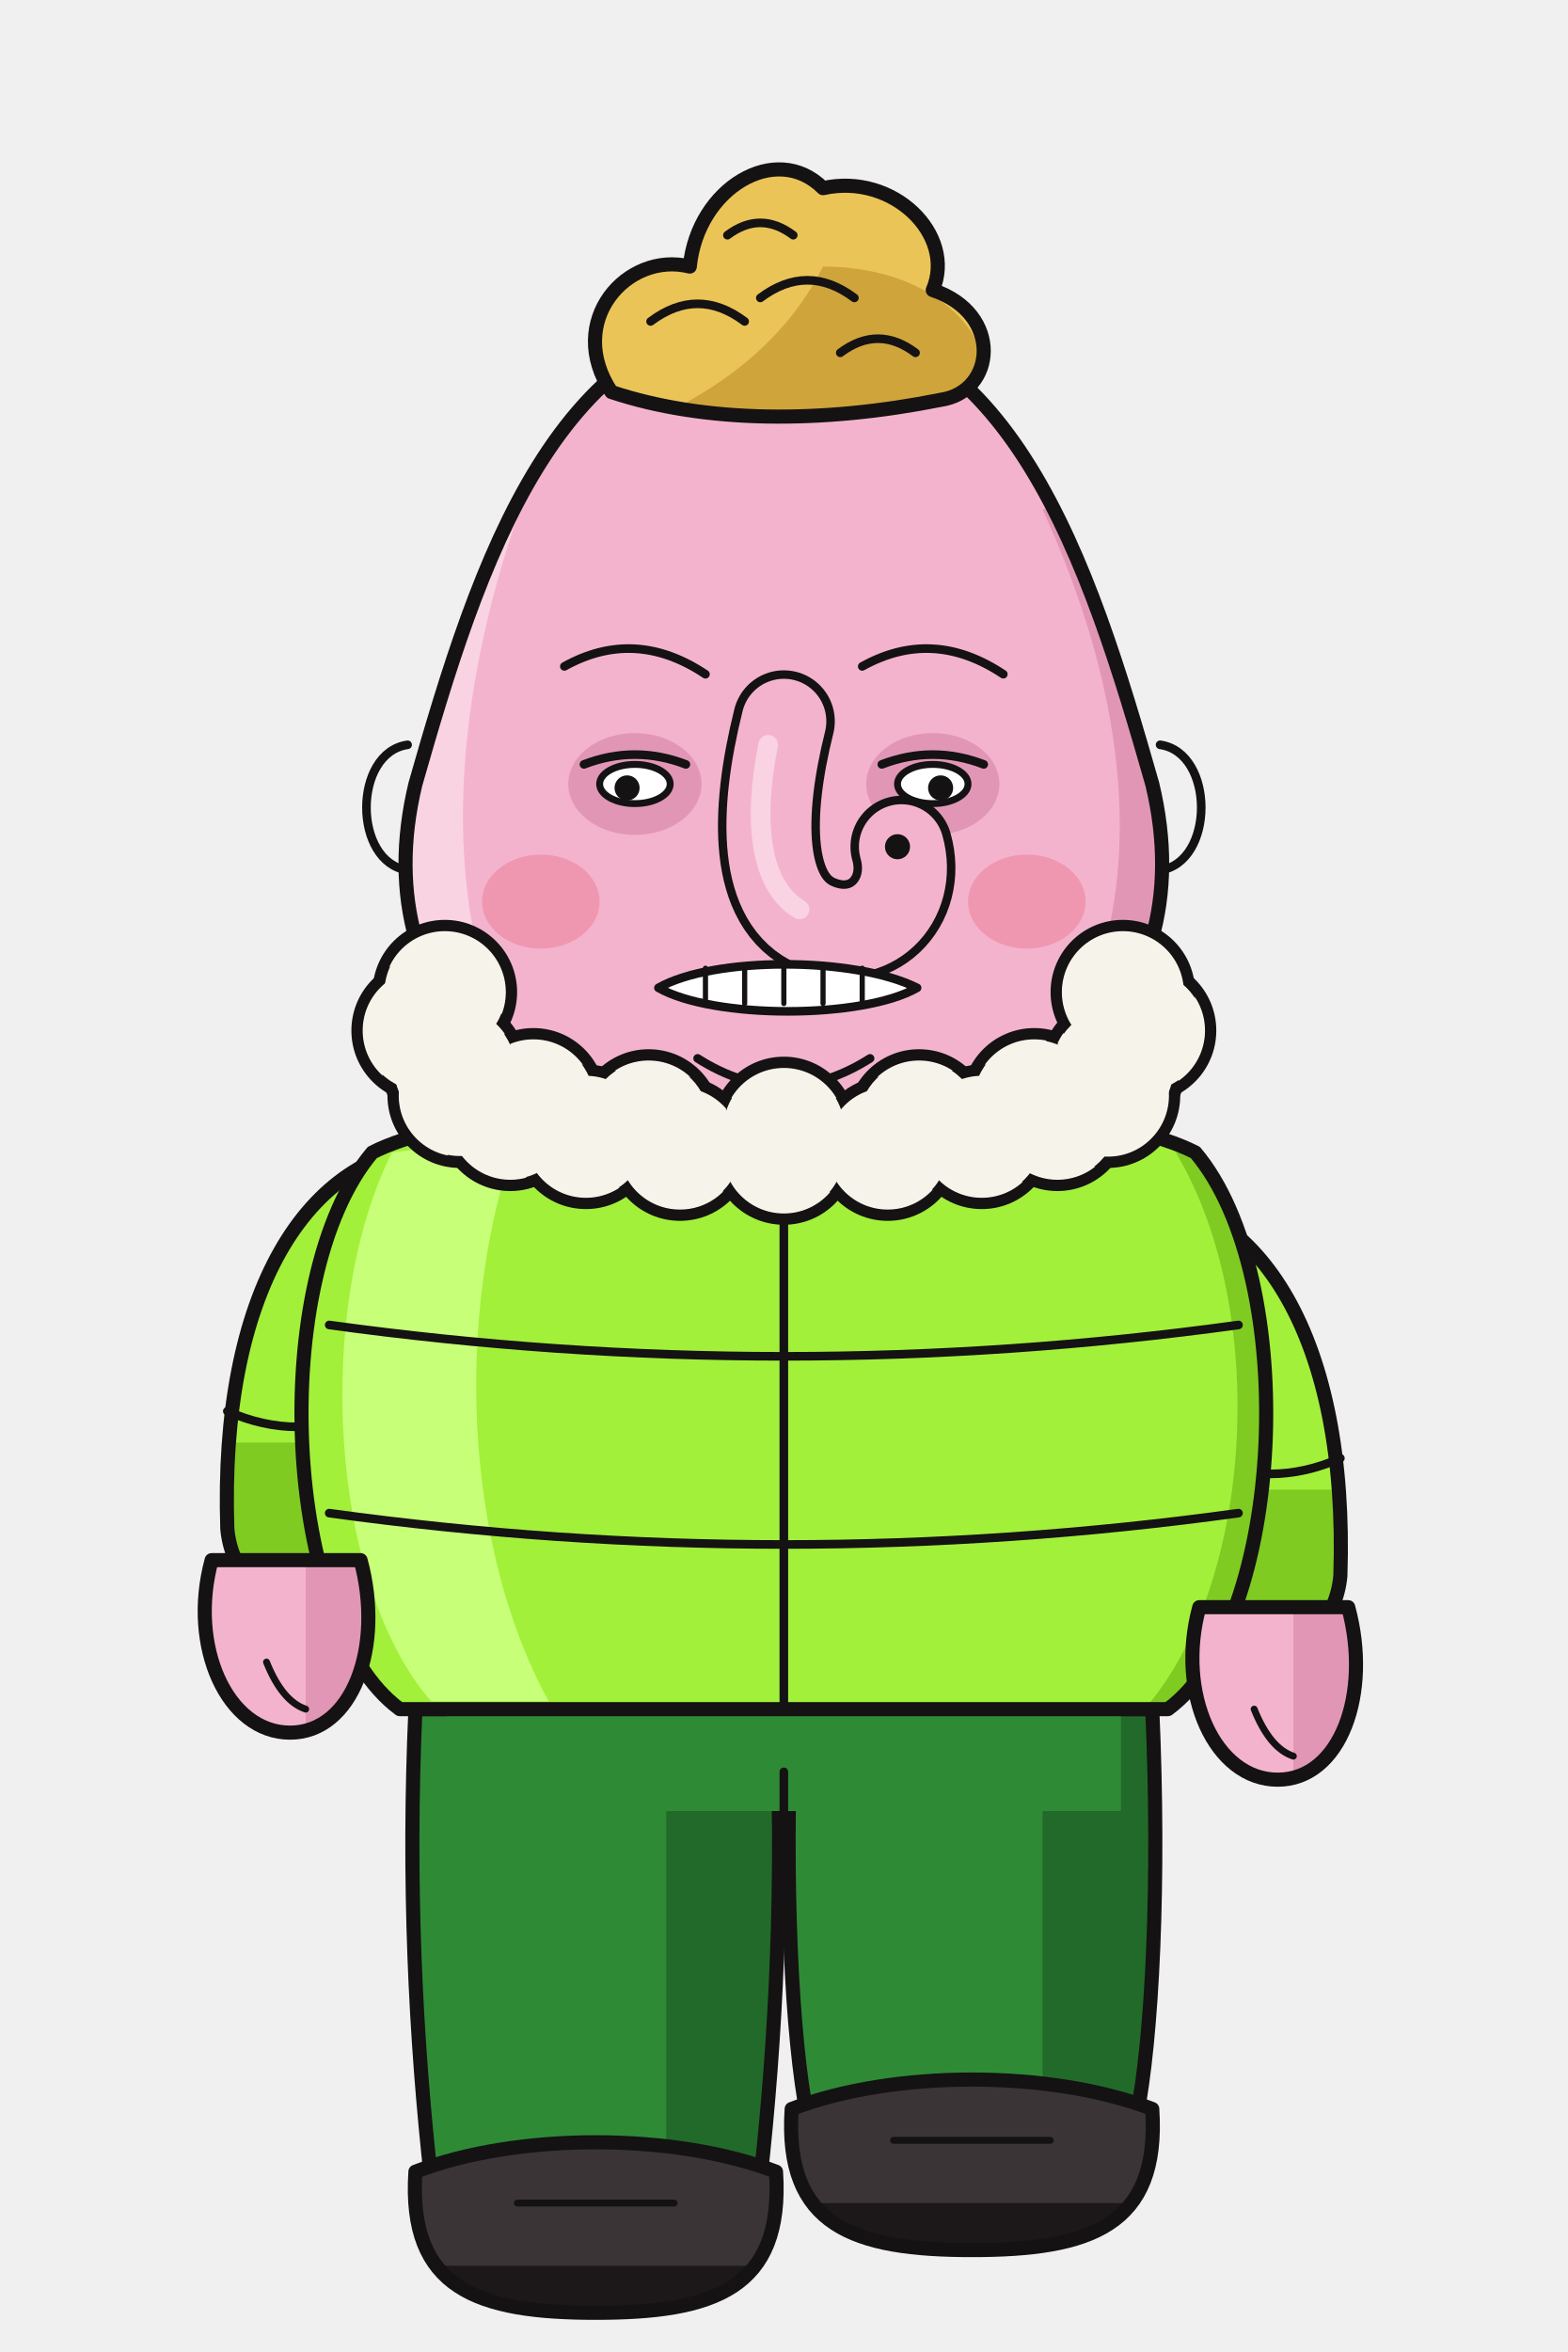
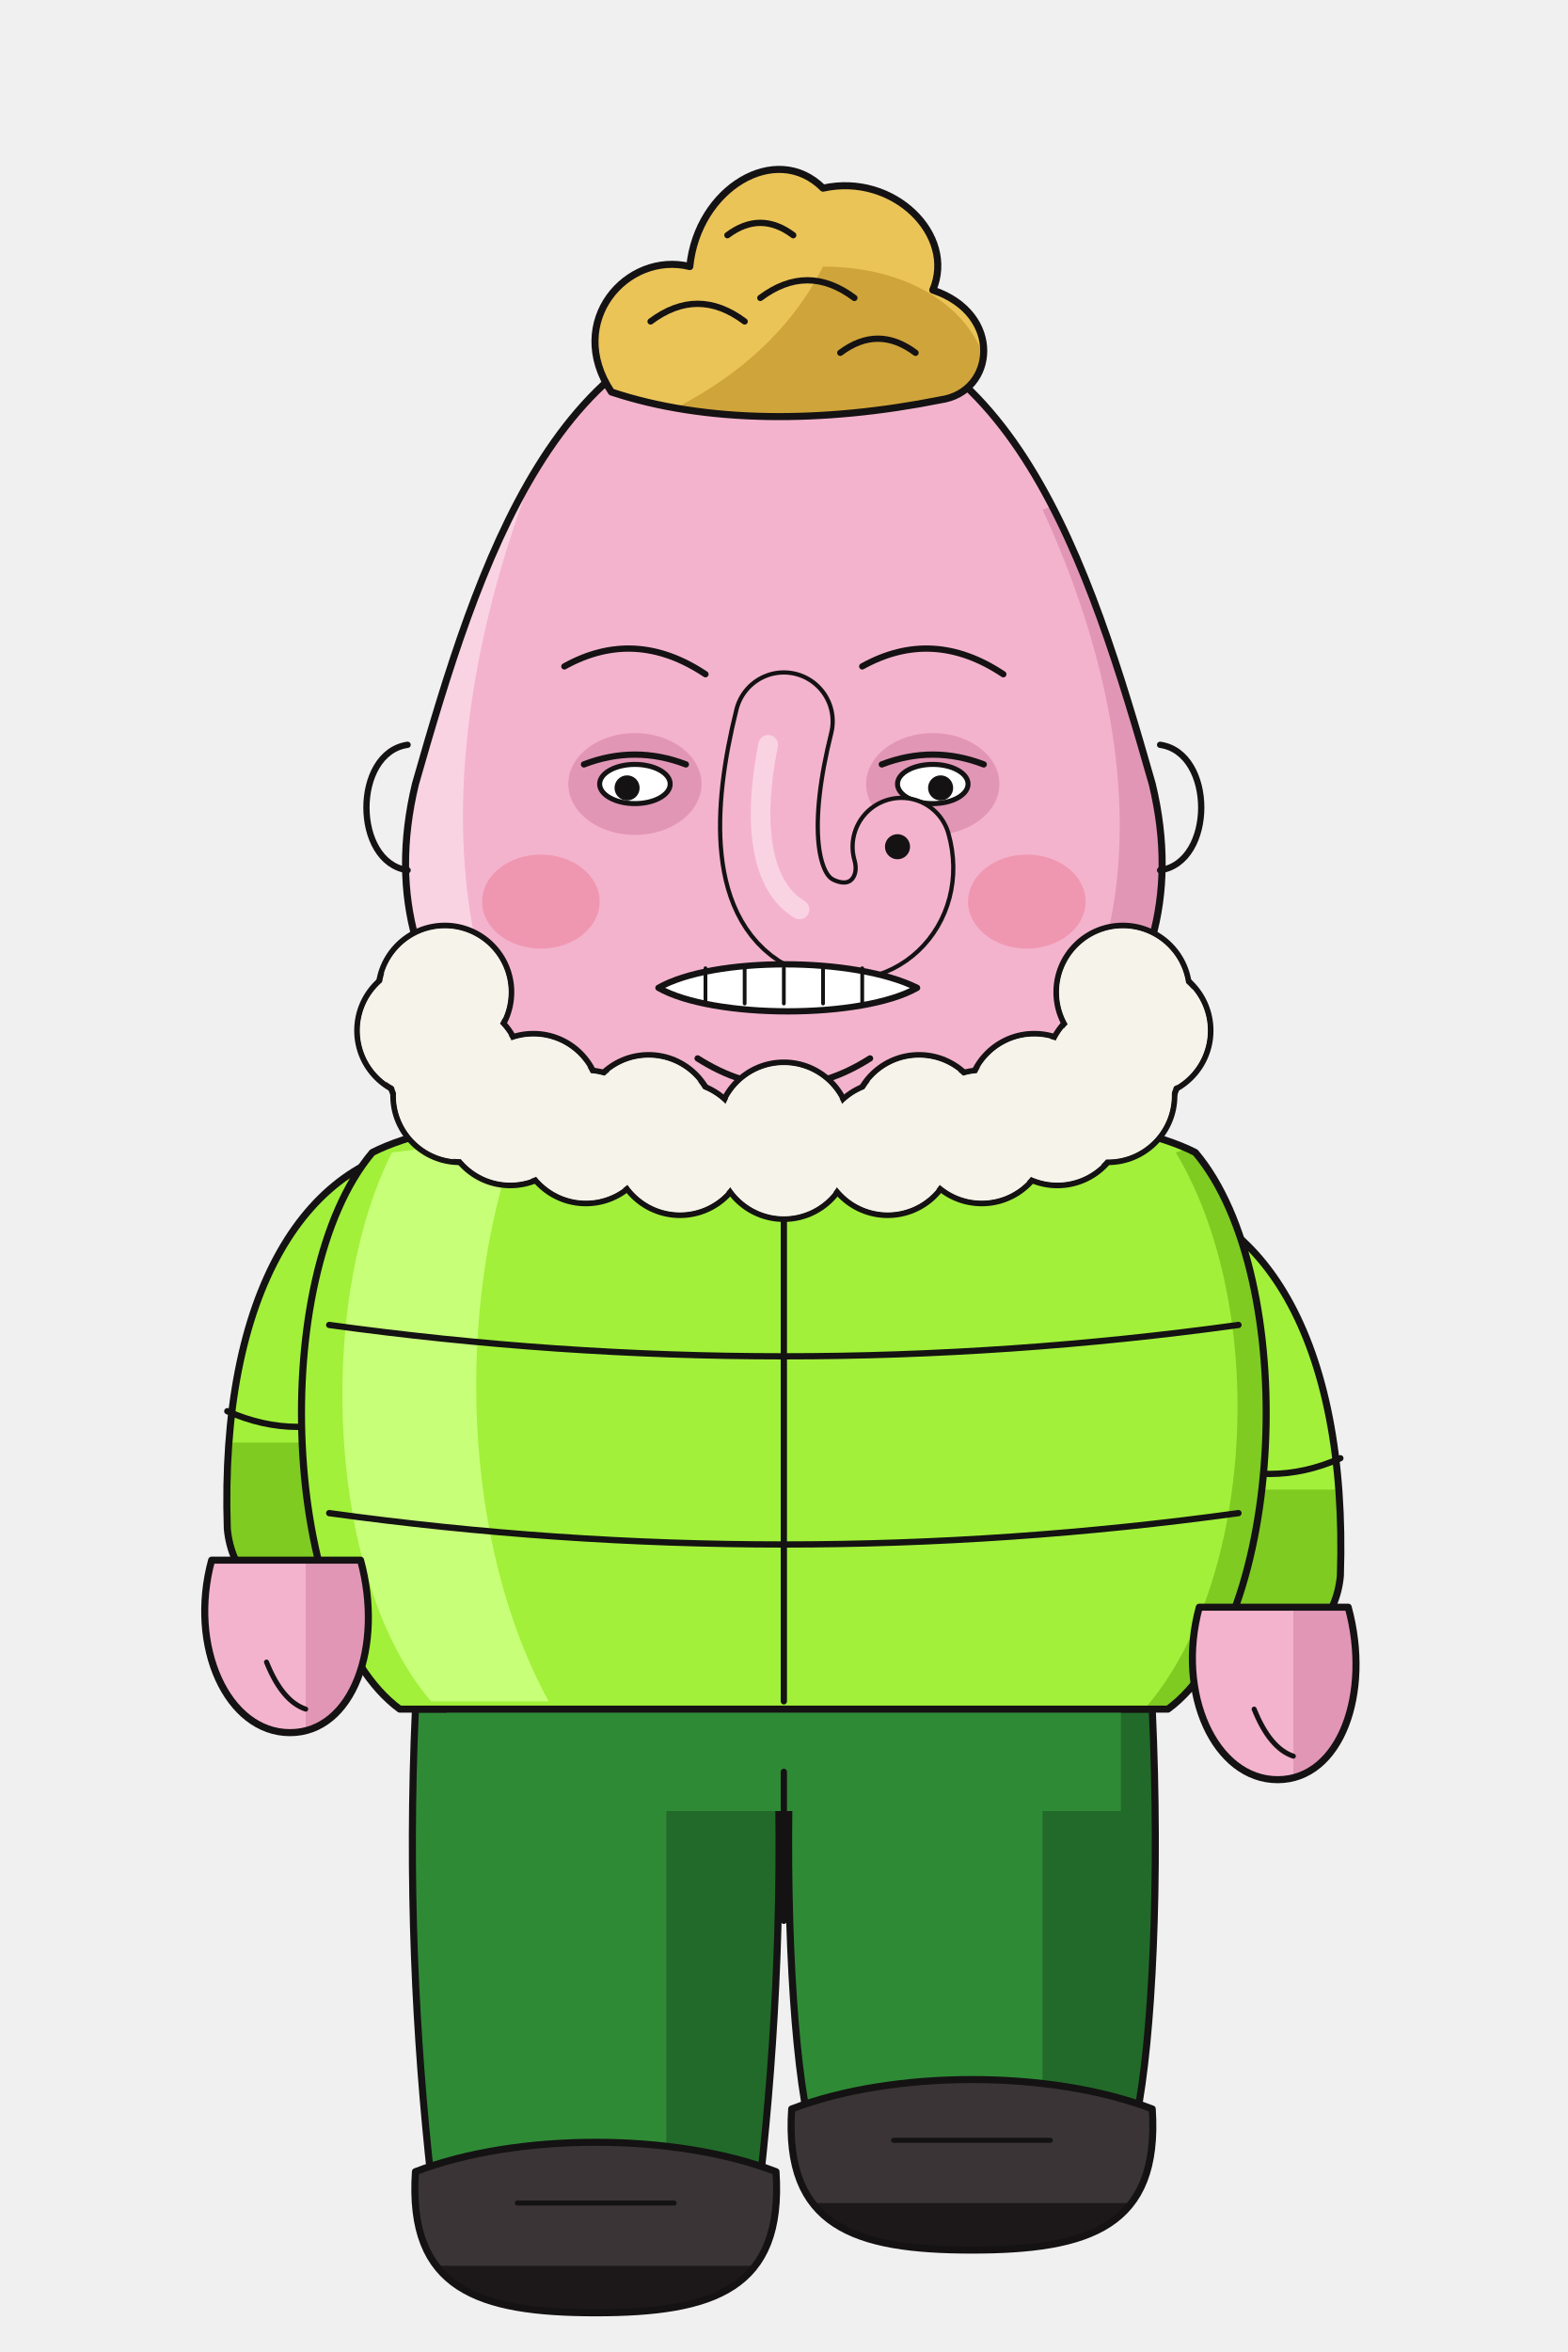
<svg xmlns="http://www.w3.org/2000/svg" width="800" height="1200" viewBox="0 0 400 600">
  <defs>
    <clipPath id="c1">
      <path d="M106,436 L198,436 C200,480 198,520 194,556.0 L110,556.0 C106,520 104,480 106,436 Z" />
    </clipPath>
    <clipPath id="c2">
      <path d="M106,554.0 C104,584.0 122,590.0 152,590.0 C182,590.0 200,584.0 198,554.0 C172,544.0 132,544.0 106,554.0 Z" />
    </clipPath>
    <clipPath id="c3">
      <path d="M202,436 L294,436 C296,480 294,520 290,540.0 L206,540.0 C202,520 200,480 202,436 Z" />
    </clipPath>
    <clipPath id="c4">
      <path d="M202,538.0 C200,568.0 218,574.0 248,574.0 C278,574.0 296,568.0 294,538.0 C268,528.0 228,528.0 202,538.0 Z" />
    </clipPath>
    <clipPath id="c5">
      <path d="M112,304 C78,306 56,342 58,402 C60,424 88,430 96,414 C100,376 106,342 118,318 Z" />
    </clipPath>
    <clipPath id="c6">
      <path d="M 288.0,304.0 C 322.0,306.0 344.0,342.0 342.0,402.0 C 340.0,424.0 312.0,430.0 304.0,414.0 C 300.0,376.0 294.0,342.0 282.0,318.0 Z" />
    </clipPath>
    <clipPath id="c7">
      <path d="M95,300 C68,332 72,420 102,442 L298,442 C328,420 332,332 305,300 C270,282 130,282 95,300 Z" />
    </clipPath>
    <clipPath id="c8">
      <path d="M200,86 C258,86 278,150 294,206 C308,264 262,302 200,302 C138,302 92,264 106,206 C122,150 142,86 200,86 Z" />
    </clipPath>
    <clipPath id="c9">
      <path d="M156.0,106 C144.0,88 160.0,70 176.0,74 C178.0,54 198.0,42 210.0,54 C228.0,50 244.0,66 238.0,80 C256.0,86 254.0,106 240.0,108 C210.0,114 180.0,114 156.0,106 Z" />
    </clipPath>
    <clipPath id="c10">
      <path d="M54,404.0 C48,426.0 58,448.0 74,448.0 C90,448.0 98,426.0 92,404.0 Z" />
    </clipPath>
    <clipPath id="c11">
      <path d="M306,416.0 C300,438.0 310,460.0 326,460.0 C342,460.0 350,438.0 344,416.0 Z" />
    </clipPath>
  </defs>
  <path d="M106,436 L198,436 C200,480 198,520 194,556.0 L110,556.0 C106,520 104,480 106,436 Z" fill="#2F8A36" />
  <g clip-path="url(#c1)">
    <path d="M170,430 L212,430 L212,566.0 L170,566.0 Z" fill="#226A29" />
  </g>
-   <path d="M106,436 L198,436 C200,480 198,520 194,556.0 L110,556.0 C106,520 104,480 106,436 Z" fill="none" stroke="#141213" stroke-width="3.6" stroke-linejoin="round" stroke-linecap="round" />
+   <path d="M106,436 L198,436 C200,480 198,520 194,556.0 L110,556.0 C106,520 104,480 106,436 Z" fill="none" stroke="#141213" stroke-width="1.8" stroke-linejoin="round" stroke-linecap="round" />
  <path d="M106,554.0 C104,584.0 122,590.0 152,590.0 C182,590.0 200,584.0 198,554.0 C172,544.0 132,544.0 106,554.0 Z" fill="#3A3436" />
  <g clip-path="url(#c2)">
    <path d="M92,578.0 L212,578.0 L212,598.0 L92,598.0 Z" fill="#1C1819" />
  </g>
-   <path d="M106,554.0 C104,584.0 122,590.0 152,590.0 C182,590.0 200,584.0 198,554.0 C172,544.0 132,544.0 106,554.0 Z" fill="none" stroke="#141213" stroke-width="3.6" stroke-linejoin="round" stroke-linecap="round" />
-   <path d="M132,562.0 L172,562.0" fill="none" stroke="#141213" stroke-width="1.76" stroke-linejoin="round" stroke-linecap="round" />
+   <path d="M106,554.0 C104,584.0 122,590.0 152,590.0 C182,590.0 200,584.0 198,554.0 C172,544.0 132,544.0 106,554.0 Z" fill="none" stroke="#141213" stroke-width="1.8" stroke-linejoin="round" stroke-linecap="round" />
+   <path d="M132,562.0 L172,562.0" fill="none" stroke="#141213" stroke-width="1.28" stroke-linejoin="round" stroke-linecap="round" />
  <path d="M202,436 L294,436 C296,480 294,520 290,540.0 L206,540.0 C202,520 200,480 202,436 Z" fill="#2F8A36" />
  <g clip-path="url(#c3)">
    <path d="M266,430 L308,430 L308,550.0 L266,550.0 Z" fill="#226A29" />
  </g>
-   <path d="M202,436 L294,436 C296,480 294,520 290,540.0 L206,540.0 C202,520 200,480 202,436 Z" fill="none" stroke="#141213" stroke-width="3.6" stroke-linejoin="round" stroke-linecap="round" />
+   <path d="M202,436 L294,436 C296,480 294,520 290,540.0 L206,540.0 C202,520 200,480 202,436 Z" fill="none" stroke="#141213" stroke-width="1.8" stroke-linejoin="round" stroke-linecap="round" />
  <path d="M202,538.0 C200,568.0 218,574.0 248,574.0 C278,574.0 296,568.0 294,538.0 C268,528.0 228,528.0 202,538.0 Z" fill="#3A3436" />
  <g clip-path="url(#c4)">
    <path d="M188,562.0 L308,562.0 L308,582.0 L188,582.0 Z" fill="#1C1819" />
  </g>
-   <path d="M202,538.0 C200,568.0 218,574.0 248,574.0 C278,574.0 296,568.0 294,538.0 C268,528.0 228,528.0 202,538.0 Z" fill="none" stroke="#141213" stroke-width="3.6" stroke-linejoin="round" stroke-linecap="round" />
-   <path d="M228,546.0 L268,546.0" fill="none" stroke="#141213" stroke-width="1.76" stroke-linejoin="round" stroke-linecap="round" />
+   <path d="M202,538.0 C200,568.0 218,574.0 248,574.0 C278,574.0 296,568.0 294,538.0 C268,528.0 228,528.0 202,538.0 Z" fill="none" stroke="#141213" stroke-width="1.8" stroke-linejoin="round" stroke-linecap="round" />
+   <path d="M228,546.0 L268,546.0" fill="none" stroke="#141213" stroke-width="1.28" stroke-linejoin="round" stroke-linecap="round" />
  <path d="M114,436 L286,436 L286,462 L114,462 Z" fill="#2F8A36" />
-   <path d="M200,452 L200,490" fill="none" stroke="#141213" stroke-width="2.2" stroke-linejoin="round" stroke-linecap="round" />
+   <path d="M200,452 L200,490" fill="none" stroke="#141213" stroke-width="1.6" stroke-linejoin="round" stroke-linecap="round" />
  <g transform="translate(0,-6.0)">
    <g transform="translate(0,-6.0)">
      <path d="M112,304 C78,306 56,342 58,402 C60,424 88,430 96,414 C100,376 106,342 118,318 Z" fill="#A2F03A" />
      <g clip-path="url(#c5)">
        <path d="M0,380 L400,380 L400,440 L0,440 Z" fill="#7FCB22" />
      </g>
-       <path d="M112,304 C78,306 56,342 58,402 C60,424 88,430 96,414 C100,376 106,342 118,318 Z" fill="none" stroke="#141213" stroke-width="3.6" stroke-linejoin="round" stroke-linecap="round" />
-       <path d="M58,372 Q76,380 94,372" fill="none" stroke="#141213" stroke-width="2.2" stroke-linejoin="round" stroke-linecap="round" />
+       <path d="M112,304 C78,306 56,342 58,402 C60,424 88,430 96,414 C100,376 106,342 118,318 Z" fill="none" stroke="#141213" stroke-width="1.8" stroke-linejoin="round" stroke-linecap="round" />
+       <path d="M58,372 Q76,380 94,372" fill="none" stroke="#141213" stroke-width="1.6" stroke-linejoin="round" stroke-linecap="round" />
    </g>
    <g transform="translate(0,6.0)">
      <path d="M 288.0,304.0 C 322.0,306.0 344.0,342.0 342.0,402.0 C 340.0,424.0 312.0,430.0 304.0,414.0 C 300.0,376.0 294.0,342.0 282.0,318.0 Z" fill="#A2F03A" />
      <g clip-path="url(#c6)">
        <path d="M0,380 L400,380 L400,440 L0,440 Z" fill="#7FCB22" />
      </g>
-       <path d="M 288.0,304.0 C 322.0,306.0 344.0,342.0 342.0,402.0 C 340.0,424.0 312.0,430.0 304.0,414.0 C 300.0,376.0 294.0,342.0 282.0,318.0 Z" fill="none" stroke="#141213" stroke-width="3.6" stroke-linejoin="round" stroke-linecap="round" />
-       <path d="M306,372 Q324,380 342,372" fill="none" stroke="#141213" stroke-width="2.2" stroke-linejoin="round" stroke-linecap="round" />
+       <path d="M 288.0,304.0 C 322.0,306.0 344.0,342.0 342.0,402.0 C 340.0,424.0 312.0,430.0 304.0,414.0 C 300.0,376.0 294.0,342.0 282.0,318.0 Z" fill="none" stroke="#141213" stroke-width="1.8" stroke-linejoin="round" stroke-linecap="round" />
+       <path d="M306,372 Q324,380 342,372" fill="none" stroke="#141213" stroke-width="1.6" stroke-linejoin="round" stroke-linecap="round" />
    </g>
    <path d="M95,300 C68,332 72,420 102,442 L298,442 C328,420 332,332 305,300 C270,282 130,282 95,300 Z" fill="#A2F03A" />
    <g clip-path="url(#c7)">
      <path d="M300,300 C324,340 320,410 292,442 L330,442 L330,290 Z" fill="#7FCB22" />
    </g>
    <g clip-path="url(#c7)">
      <path d="M100,300 C80,340 84,410 110,440 L140,440 C118,400 116,340 132,296 Z" fill="#C8FF78" />
    </g>
-     <path d="M95,300 C68,332 72,420 102,442 L298,442 C328,420 332,332 305,300 C270,282 130,282 95,300 Z" fill="none" stroke="#141213" stroke-width="3.6" stroke-linejoin="round" stroke-linecap="round" />
-     <path d="M84,344 Q200,360 316,344" fill="none" stroke="#141213" stroke-width="2.2" stroke-linejoin="round" stroke-linecap="round" />
-     <path d="M84,392 Q200,408 316,392" fill="none" stroke="#141213" stroke-width="2.2" stroke-linejoin="round" stroke-linecap="round" />
-     <path d="M200,300 L200,440" fill="none" stroke="#141213" stroke-width="2.2" stroke-linejoin="round" stroke-linecap="round" />
+     <path d="M95,300 C68,332 72,420 102,442 L298,442 C328,420 332,332 305,300 C270,282 130,282 95,300 Z" fill="none" stroke="#141213" stroke-width="1.8" stroke-linejoin="round" stroke-linecap="round" />
+     <path d="M84,344 Q200,360 316,344" fill="none" stroke="#141213" stroke-width="1.6" stroke-linejoin="round" stroke-linecap="round" />
+     <path d="M84,392 Q200,408 316,392" fill="none" stroke="#141213" stroke-width="1.6" stroke-linejoin="round" stroke-linecap="round" />
+     <path d="M200,300 L200,440" fill="none" stroke="#141213" stroke-width="1.6" stroke-linejoin="round" stroke-linecap="round" />
    <path d="M200,86 C258,86 278,150 294,206 C308,264 262,302 200,302 C138,302 92,264 106,206 C122,150 142,86 200,86 Z" fill="#F4B3CD" />
    <g clip-path="url(#c8)">
      <path d="M266,136 C300,210 290,276 236,306 L312,306 L312,120 Z" fill="#E296B6" />
    </g>
    <g clip-path="url(#c8)">
      <path d="M146,104 C114,170 104,250 146,296 L96,306 L90,96 Z" fill="#FAD3E3" />
    </g>
-     <path d="M200,86 C258,86 278,150 294,206 C308,264 262,302 200,302 C138,302 92,264 106,206 C122,150 142,86 200,86 Z" fill="none" stroke="#141213" stroke-width="3.6" stroke-linejoin="round" stroke-linecap="round" />
+     <path d="M200,86 C258,86 278,150 294,206 C308,264 262,302 200,302 C138,302 92,264 106,206 C122,150 142,86 200,86 Z" fill="none" stroke="#141213" stroke-width="1.8" stroke-linejoin="round" stroke-linecap="round" />
    <ellipse cx="162.0" cy="206.0" rx="17.0" ry="13.0" fill="#E296B6" />
-     <ellipse cx="162.0" cy="206.0" rx="9.0" ry="5.0" fill="#FFFFFF" stroke="#141213" stroke-width="1.76" />
+     <ellipse cx="162.0" cy="206.0" rx="9.0" ry="5.0" fill="#FFFFFF" stroke="#141213" stroke-width="1.28" />
    <ellipse cx="160.0" cy="207.0" rx="3.2" ry="3.2" fill="#141213" />
-     <path d="M149,201 Q162,196 175,201" fill="none" stroke="#141213" stroke-width="2.2" stroke-linejoin="round" stroke-linecap="round" />
-     <path d="M144,176 Q162,166 180,178" fill="none" stroke="#141213" stroke-width="2.2" stroke-linejoin="round" stroke-linecap="round" />
+     <path d="M149,201 Q162,196 175,201" fill="none" stroke="#141213" stroke-width="1.6" stroke-linejoin="round" stroke-linecap="round" />
+     <path d="M144,176 Q162,166 180,178" fill="none" stroke="#141213" stroke-width="1.6" stroke-linejoin="round" stroke-linecap="round" />
    <ellipse cx="138.0" cy="236.0" rx="15.0" ry="12.0" fill="#EE8DA8" opacity="0.75" />
    <ellipse cx="238.0" cy="206.0" rx="17.0" ry="13.0" fill="#E296B6" />
-     <ellipse cx="238.0" cy="206.0" rx="9.0" ry="5.0" fill="#FFFFFF" stroke="#141213" stroke-width="1.76" />
+     <ellipse cx="238.0" cy="206.0" rx="9.0" ry="5.0" fill="#FFFFFF" stroke="#141213" stroke-width="1.28" />
    <ellipse cx="240.0" cy="207.0" rx="3.2" ry="3.2" fill="#141213" />
-     <path d="M225,201 Q238,196 251,201" fill="none" stroke="#141213" stroke-width="2.2" stroke-linejoin="round" stroke-linecap="round" />
-     <path d="M220,176 Q238,166 256,178" fill="none" stroke="#141213" stroke-width="2.2" stroke-linejoin="round" stroke-linecap="round" />
+     <path d="M225,201 Q238,196 251,201" fill="none" stroke="#141213" stroke-width="1.6" stroke-linejoin="round" stroke-linecap="round" />
+     <path d="M220,176 Q238,166 256,178" fill="none" stroke="#141213" stroke-width="1.6" stroke-linejoin="round" stroke-linecap="round" />
    <ellipse cx="262.0" cy="236.0" rx="15.0" ry="12.0" fill="#EE8DA8" opacity="0.75" />
    <path d="M200,190 C194,214 194,236 208,242 C222,248 234,236 230,222" fill="none" stroke="#141213" stroke-width="26" stroke-linejoin="round" stroke-linecap="round" />
-     <path d="M200,190 C194,214 194,236 208,242 C222,248 234,236 230,222" fill="none" stroke="#F4B3CD" stroke-width="21.68" stroke-linejoin="round" stroke-linecap="round" />
+     <path d="M200,190 C194,214 194,236 208,242 C222,248 234,236 230,222" fill="none" stroke="#F4B3CD" stroke-width="23.84" stroke-linejoin="round" stroke-linecap="round" />
    <path d="M196,196 C192,216 194,232 204,238" fill="none" stroke="#FAD3E3" stroke-width="5" stroke-linejoin="round" stroke-linecap="round" />
    <ellipse cx="229.0" cy="222.0" rx="3.2" ry="3.2" fill="#141213" />
-     <path d="M168,258 C182,250 218,250 234,258 C220,266 182,266 168,258 Z" fill="#FFFFFF" stroke="#141213" stroke-width="2.2" stroke-linejoin="round" stroke-linecap="round" />
-     <path d="M180,253 L180,262" fill="none" stroke="#141213" stroke-width="1.32" stroke-linejoin="round" stroke-linecap="round" />
-     <path d="M190,253 L190,262" fill="none" stroke="#141213" stroke-width="1.32" stroke-linejoin="round" stroke-linecap="round" />
-     <path d="M200,253 L200,262" fill="none" stroke="#141213" stroke-width="1.32" stroke-linejoin="round" stroke-linecap="round" />
-     <path d="M210,253 L210,262" fill="none" stroke="#141213" stroke-width="1.32" stroke-linejoin="round" stroke-linecap="round" />
-     <path d="M220,253 L220,262" fill="none" stroke="#141213" stroke-width="1.32" stroke-linejoin="round" stroke-linecap="round" />
-     <path d="M178,276 Q200,290 222,276" fill="none" stroke="#141213" stroke-width="2.2" stroke-linejoin="round" stroke-linecap="round" />
-     <path d="M104,196 C90,198 90,226 104,228" fill="none" stroke="#141213" stroke-width="2.2" stroke-linejoin="round" stroke-linecap="round" />
-     <path d="M296,196 C310,198 310,226 296,228" fill="none" stroke="#141213" stroke-width="2.2" stroke-linejoin="round" stroke-linecap="round" />
-     <ellipse cx="113.5" cy="259.1" rx="17.0" ry="17.0" fill="#F6F3EA" stroke="#141213" stroke-width="2.88" />
-     <ellipse cx="108.1" cy="268.9" rx="17.0" ry="17.0" fill="#F6F3EA" stroke="#141213" stroke-width="2.88" />
-     <ellipse cx="116.0" cy="278.6" rx="17.0" ry="17.0" fill="#F6F3EA" stroke="#141213" stroke-width="2.88" />
-     <ellipse cx="136.1" cy="286.7" rx="17.0" ry="17.0" fill="#F6F3EA" stroke="#141213" stroke-width="2.88" />
-     <ellipse cx="165.5" cy="292.1" rx="17.0" ry="17.0" fill="#F6F3EA" stroke="#141213" stroke-width="2.88" />
-     <ellipse cx="200.0" cy="294.0" rx="17.0" ry="17.0" fill="#F6F3EA" stroke="#141213" stroke-width="2.88" />
-     <ellipse cx="234.5" cy="292.1" rx="17.0" ry="17.0" fill="#F6F3EA" stroke="#141213" stroke-width="2.88" />
-     <ellipse cx="263.9" cy="286.7" rx="17.0" ry="17.0" fill="#F6F3EA" stroke="#141213" stroke-width="2.88" />
-     <ellipse cx="284.0" cy="278.6" rx="17.0" ry="17.0" fill="#F6F3EA" stroke="#141213" stroke-width="2.88" />
-     <ellipse cx="291.9" cy="268.9" rx="17.0" ry="17.0" fill="#F6F3EA" stroke="#141213" stroke-width="2.88" />
-     <ellipse cx="286.5" cy="259.1" rx="17.0" ry="17.0" fill="#F6F3EA" stroke="#141213" stroke-width="2.88" />
-     <ellipse cx="117.3" cy="285.5" rx="17.0" ry="17.0" fill="#F6F3EA" stroke="#141213" stroke-width="2.88" />
-     <ellipse cx="130.2" cy="291.4" rx="17.0" ry="17.0" fill="#F6F3EA" stroke="#141213" stroke-width="2.88" />
-     <ellipse cx="149.5" cy="296.0" rx="17.0" ry="17.0" fill="#F6F3EA" stroke="#141213" stroke-width="2.88" />
-     <ellipse cx="173.5" cy="299.0" rx="17.0" ry="17.0" fill="#F6F3EA" stroke="#141213" stroke-width="2.88" />
-     <ellipse cx="200.0" cy="300.0" rx="17.0" ry="17.0" fill="#F6F3EA" stroke="#141213" stroke-width="2.88" />
-     <ellipse cx="226.5" cy="299.0" rx="17.0" ry="17.0" fill="#F6F3EA" stroke="#141213" stroke-width="2.88" />
-     <ellipse cx="250.5" cy="296.0" rx="17.0" ry="17.0" fill="#F6F3EA" stroke="#141213" stroke-width="2.88" />
-     <ellipse cx="269.8" cy="291.4" rx="17.0" ry="17.0" fill="#F6F3EA" stroke="#141213" stroke-width="2.88" />
-     <ellipse cx="282.7" cy="285.5" rx="17.0" ry="17.0" fill="#F6F3EA" stroke="#141213" stroke-width="2.88" />
-     <ellipse cx="113.5" cy="259.1" rx="15.4" ry="15.4" fill="#F6F3EA" />
-     <ellipse cx="108.1" cy="268.9" rx="15.4" ry="15.4" fill="#F6F3EA" />
-     <ellipse cx="116.0" cy="278.6" rx="15.4" ry="15.4" fill="#F6F3EA" />
-     <ellipse cx="136.1" cy="286.7" rx="15.4" ry="15.4" fill="#F6F3EA" />
-     <ellipse cx="165.5" cy="292.1" rx="15.4" ry="15.4" fill="#F6F3EA" />
-     <ellipse cx="200.0" cy="294.0" rx="15.4" ry="15.4" fill="#F6F3EA" />
-     <ellipse cx="234.5" cy="292.1" rx="15.4" ry="15.4" fill="#F6F3EA" />
-     <ellipse cx="263.9" cy="286.7" rx="15.4" ry="15.4" fill="#F6F3EA" />
-     <ellipse cx="284.0" cy="278.6" rx="15.4" ry="15.4" fill="#F6F3EA" />
-     <ellipse cx="291.9" cy="268.9" rx="15.4" ry="15.4" fill="#F6F3EA" />
-     <ellipse cx="286.5" cy="259.1" rx="15.4" ry="15.4" fill="#F6F3EA" />
-     <ellipse cx="117.3" cy="285.5" rx="15.4" ry="15.4" fill="#F6F3EA" />
-     <ellipse cx="130.2" cy="291.4" rx="15.4" ry="15.4" fill="#F6F3EA" />
-     <ellipse cx="149.5" cy="296.0" rx="15.4" ry="15.4" fill="#F6F3EA" />
-     <ellipse cx="173.5" cy="299.0" rx="15.4" ry="15.4" fill="#F6F3EA" />
-     <ellipse cx="200.0" cy="300.0" rx="15.4" ry="15.4" fill="#F6F3EA" />
-     <ellipse cx="226.5" cy="299.0" rx="15.4" ry="15.4" fill="#F6F3EA" />
-     <ellipse cx="250.5" cy="296.0" rx="15.4" ry="15.4" fill="#F6F3EA" />
-     <ellipse cx="269.8" cy="291.4" rx="15.4" ry="15.4" fill="#F6F3EA" />
-     <ellipse cx="282.7" cy="285.5" rx="15.4" ry="15.4" fill="#F6F3EA" />
+     <path d="M168,258 C182,250 218,250 234,258 C220,266 182,266 168,258 Z" fill="#FFFFFF" stroke="#141213" stroke-width="1.6" stroke-linejoin="round" stroke-linecap="round" />
+     <path d="M180,253 L180,262" fill="none" stroke="#141213" stroke-width="0.96" stroke-linejoin="round" stroke-linecap="round" />
+     <path d="M190,253 L190,262" fill="none" stroke="#141213" stroke-width="0.96" stroke-linejoin="round" stroke-linecap="round" />
+     <path d="M200,253 L200,262" fill="none" stroke="#141213" stroke-width="0.96" stroke-linejoin="round" stroke-linecap="round" />
+     <path d="M210,253 L210,262" fill="none" stroke="#141213" stroke-width="0.96" stroke-linejoin="round" stroke-linecap="round" />
+     <path d="M220,253 L220,262" fill="none" stroke="#141213" stroke-width="0.96" stroke-linejoin="round" stroke-linecap="round" />
+     <path d="M178,276 Q200,290 222,276" fill="none" stroke="#141213" stroke-width="1.6" stroke-linejoin="round" stroke-linecap="round" />
+     <path d="M104,196 C90,198 90,226 104,228" fill="none" stroke="#141213" stroke-width="1.6" stroke-linejoin="round" stroke-linecap="round" />
+     <path d="M296,196 C310,198 310,226 296,228" fill="none" stroke="#141213" stroke-width="1.6" stroke-linejoin="round" stroke-linecap="round" />
+     <ellipse cx="113.5" cy="259.1" rx="17.0" ry="17.0" fill="#F6F3EA" stroke="#141213" stroke-width="1.44" />
+     <ellipse cx="108.1" cy="268.9" rx="17.0" ry="17.0" fill="#F6F3EA" stroke="#141213" stroke-width="1.44" />
+     <ellipse cx="116.0" cy="278.6" rx="17.0" ry="17.0" fill="#F6F3EA" stroke="#141213" stroke-width="1.44" />
+     <ellipse cx="136.1" cy="286.7" rx="17.0" ry="17.0" fill="#F6F3EA" stroke="#141213" stroke-width="1.44" />
+     <ellipse cx="165.5" cy="292.1" rx="17.0" ry="17.0" fill="#F6F3EA" stroke="#141213" stroke-width="1.44" />
+     <ellipse cx="200.0" cy="294.0" rx="17.0" ry="17.0" fill="#F6F3EA" stroke="#141213" stroke-width="1.44" />
+     <ellipse cx="234.5" cy="292.1" rx="17.0" ry="17.0" fill="#F6F3EA" stroke="#141213" stroke-width="1.44" />
+     <ellipse cx="263.9" cy="286.7" rx="17.0" ry="17.0" fill="#F6F3EA" stroke="#141213" stroke-width="1.44" />
+     <ellipse cx="284.0" cy="278.6" rx="17.0" ry="17.0" fill="#F6F3EA" stroke="#141213" stroke-width="1.44" />
+     <ellipse cx="291.9" cy="268.9" rx="17.0" ry="17.0" fill="#F6F3EA" stroke="#141213" stroke-width="1.44" />
+     <ellipse cx="286.5" cy="259.1" rx="17.0" ry="17.0" fill="#F6F3EA" stroke="#141213" stroke-width="1.44" />
+     <ellipse cx="117.3" cy="285.5" rx="17.0" ry="17.0" fill="#F6F3EA" stroke="#141213" stroke-width="1.44" />
+     <ellipse cx="130.2" cy="291.4" rx="17.0" ry="17.0" fill="#F6F3EA" stroke="#141213" stroke-width="1.44" />
+     <ellipse cx="149.5" cy="296.0" rx="17.0" ry="17.0" fill="#F6F3EA" stroke="#141213" stroke-width="1.44" />
+     <ellipse cx="173.5" cy="299.0" rx="17.0" ry="17.0" fill="#F6F3EA" stroke="#141213" stroke-width="1.44" />
+     <ellipse cx="200.0" cy="300.0" rx="17.0" ry="17.0" fill="#F6F3EA" stroke="#141213" stroke-width="1.44" />
+     <ellipse cx="226.5" cy="299.0" rx="17.0" ry="17.0" fill="#F6F3EA" stroke="#141213" stroke-width="1.44" />
+     <ellipse cx="250.5" cy="296.0" rx="17.0" ry="17.0" fill="#F6F3EA" stroke="#141213" stroke-width="1.44" />
+     <ellipse cx="269.8" cy="291.4" rx="17.0" ry="17.0" fill="#F6F3EA" stroke="#141213" stroke-width="1.44" />
+     <ellipse cx="282.7" cy="285.5" rx="17.0" ry="17.0" fill="#F6F3EA" stroke="#141213" stroke-width="1.44" />
+     <ellipse cx="113.5" cy="259.1" rx="16.2" ry="16.2" fill="#F6F3EA" />
+     <ellipse cx="108.1" cy="268.9" rx="16.2" ry="16.2" fill="#F6F3EA" />
+     <ellipse cx="116.0" cy="278.6" rx="16.2" ry="16.2" fill="#F6F3EA" />
+     <ellipse cx="136.1" cy="286.7" rx="16.2" ry="16.2" fill="#F6F3EA" />
+     <ellipse cx="165.5" cy="292.1" rx="16.2" ry="16.2" fill="#F6F3EA" />
+     <ellipse cx="200.0" cy="294.0" rx="16.2" ry="16.2" fill="#F6F3EA" />
+     <ellipse cx="234.5" cy="292.1" rx="16.2" ry="16.2" fill="#F6F3EA" />
+     <ellipse cx="263.9" cy="286.7" rx="16.2" ry="16.2" fill="#F6F3EA" />
+     <ellipse cx="284.0" cy="278.6" rx="16.2" ry="16.2" fill="#F6F3EA" />
+     <ellipse cx="291.9" cy="268.9" rx="16.2" ry="16.2" fill="#F6F3EA" />
+     <ellipse cx="286.5" cy="259.1" rx="16.2" ry="16.2" fill="#F6F3EA" />
+     <ellipse cx="117.3" cy="285.5" rx="16.2" ry="16.2" fill="#F6F3EA" />
+     <ellipse cx="130.2" cy="291.4" rx="16.2" ry="16.2" fill="#F6F3EA" />
+     <ellipse cx="149.5" cy="296.0" rx="16.2" ry="16.2" fill="#F6F3EA" />
+     <ellipse cx="173.5" cy="299.0" rx="16.2" ry="16.2" fill="#F6F3EA" />
+     <ellipse cx="200.0" cy="300.0" rx="16.2" ry="16.2" fill="#F6F3EA" />
+     <ellipse cx="226.5" cy="299.0" rx="16.2" ry="16.2" fill="#F6F3EA" />
+     <ellipse cx="250.5" cy="296.0" rx="16.2" ry="16.2" fill="#F6F3EA" />
+     <ellipse cx="269.8" cy="291.4" rx="16.2" ry="16.2" fill="#F6F3EA" />
+     <ellipse cx="282.7" cy="285.5" rx="16.2" ry="16.2" fill="#F6F3EA" />
    <path d="M156.0,106 C144.0,88 160.0,70 176.0,74 C178.0,54 198.0,42 210.0,54 C228.0,50 244.0,66 238.0,80 C256.0,86 254.0,106 240.0,108 C210.0,114 180.0,114 156.0,106 Z" fill="#EBC458" />
    <g clip-path="url(#c9)">
      <path d="M210.0,74 C240.0,74 260.0,94 250.0,119 L150.0,119 C180.0,110 200,94 210.0,74 Z" fill="#CFA43A" />
    </g>
-     <path d="M156.0,106 C144.0,88 160.0,70 176.0,74 C178.0,54 198.0,42 210.0,54 C228.0,50 244.0,66 238.0,80 C256.0,86 254.0,106 240.0,108 C210.0,114 180.0,114 156.0,106 Z" fill="none" stroke="#141213" stroke-width="3.6" stroke-linejoin="round" stroke-linecap="round" />
-     <path d="M166.0,88.0 Q178.0,79.0 190.0,88.0" fill="none" stroke="#141213" stroke-width="2.2" stroke-linejoin="round" stroke-linecap="round" />
-     <path d="M194.0,82.0 Q206.0,73.0 218.0,82.0" fill="none" stroke="#141213" stroke-width="2.2" stroke-linejoin="round" stroke-linecap="round" />
-     <path d="M185.6,66.0 Q194.0,59.7 202.4,66.0" fill="none" stroke="#141213" stroke-width="2.2" stroke-linejoin="round" stroke-linecap="round" />
-     <path d="M214.4,96.0 Q224.0,88.8 233.6,96.0" fill="none" stroke="#141213" stroke-width="2.2" stroke-linejoin="round" stroke-linecap="round" />
+     <path d="M156.0,106 C144.0,88 160.0,70 176.0,74 C178.0,54 198.0,42 210.0,54 C228.0,50 244.0,66 238.0,80 C256.0,86 254.0,106 240.0,108 C210.0,114 180.0,114 156.0,106 Z" fill="none" stroke="#141213" stroke-width="1.8" stroke-linejoin="round" stroke-linecap="round" />
+     <path d="M166.0,88.0 Q178.0,79.0 190.0,88.0" fill="none" stroke="#141213" stroke-width="1.6" stroke-linejoin="round" stroke-linecap="round" />
+     <path d="M194.0,82.0 Q206.0,73.0 218.0,82.0" fill="none" stroke="#141213" stroke-width="1.6" stroke-linejoin="round" stroke-linecap="round" />
+     <path d="M185.6,66.0 Q194.0,59.7 202.4,66.0" fill="none" stroke="#141213" stroke-width="1.6" stroke-linejoin="round" stroke-linecap="round" />
+     <path d="M214.4,96.0 Q224.0,88.8 233.6,96.0" fill="none" stroke="#141213" stroke-width="1.6" stroke-linejoin="round" stroke-linecap="round" />
    <path d="M54,404.0 C48,426.0 58,448.0 74,448.0 C90,448.0 98,426.0 92,404.0 Z" fill="#F4B3CD" />
    <g clip-path="url(#c10)">
      <path d="M78,402.0 L104,402.0 L104,452.0 L78,452.0 Z" fill="#E296B6" />
    </g>
-     <path d="M54,404.0 C48,426.0 58,448.0 74,448.0 C90,448.0 98,426.0 92,404.0 Z" fill="none" stroke="#141213" stroke-width="3.6" stroke-linejoin="round" stroke-linecap="round" />
-     <path d="M68,430.0 Q72,440.0 78,442.0" fill="none" stroke="#141213" stroke-width="1.76" stroke-linejoin="round" stroke-linecap="round" />
+     <path d="M54,404.0 C48,426.0 58,448.0 74,448.0 C90,448.0 98,426.0 92,404.0 Z" fill="none" stroke="#141213" stroke-width="1.8" stroke-linejoin="round" stroke-linecap="round" />
+     <path d="M68,430.0 Q72,440.0 78,442.0" fill="none" stroke="#141213" stroke-width="1.28" stroke-linejoin="round" stroke-linecap="round" />
    <path d="M306,416.0 C300,438.0 310,460.0 326,460.0 C342,460.0 350,438.0 344,416.0 Z" fill="#F4B3CD" />
    <g clip-path="url(#c11)">
      <path d="M330,414.0 L356,414.0 L356,464.0 L330,464.0 Z" fill="#E296B6" />
    </g>
-     <path d="M306,416.0 C300,438.0 310,460.0 326,460.0 C342,460.0 350,438.0 344,416.0 Z" fill="none" stroke="#141213" stroke-width="3.6" stroke-linejoin="round" stroke-linecap="round" />
-     <path d="M320,442.0 Q324,452.0 330,454.0" fill="none" stroke="#141213" stroke-width="1.76" stroke-linejoin="round" stroke-linecap="round" />
+     <path d="M306,416.0 C300,438.0 310,460.0 326,460.0 C342,460.0 350,438.0 344,416.0 Z" fill="none" stroke="#141213" stroke-width="1.8" stroke-linejoin="round" stroke-linecap="round" />
+     <path d="M320,442.0 Q324,452.0 330,454.0" fill="none" stroke="#141213" stroke-width="1.28" stroke-linejoin="round" stroke-linecap="round" />
  </g>
</svg>
